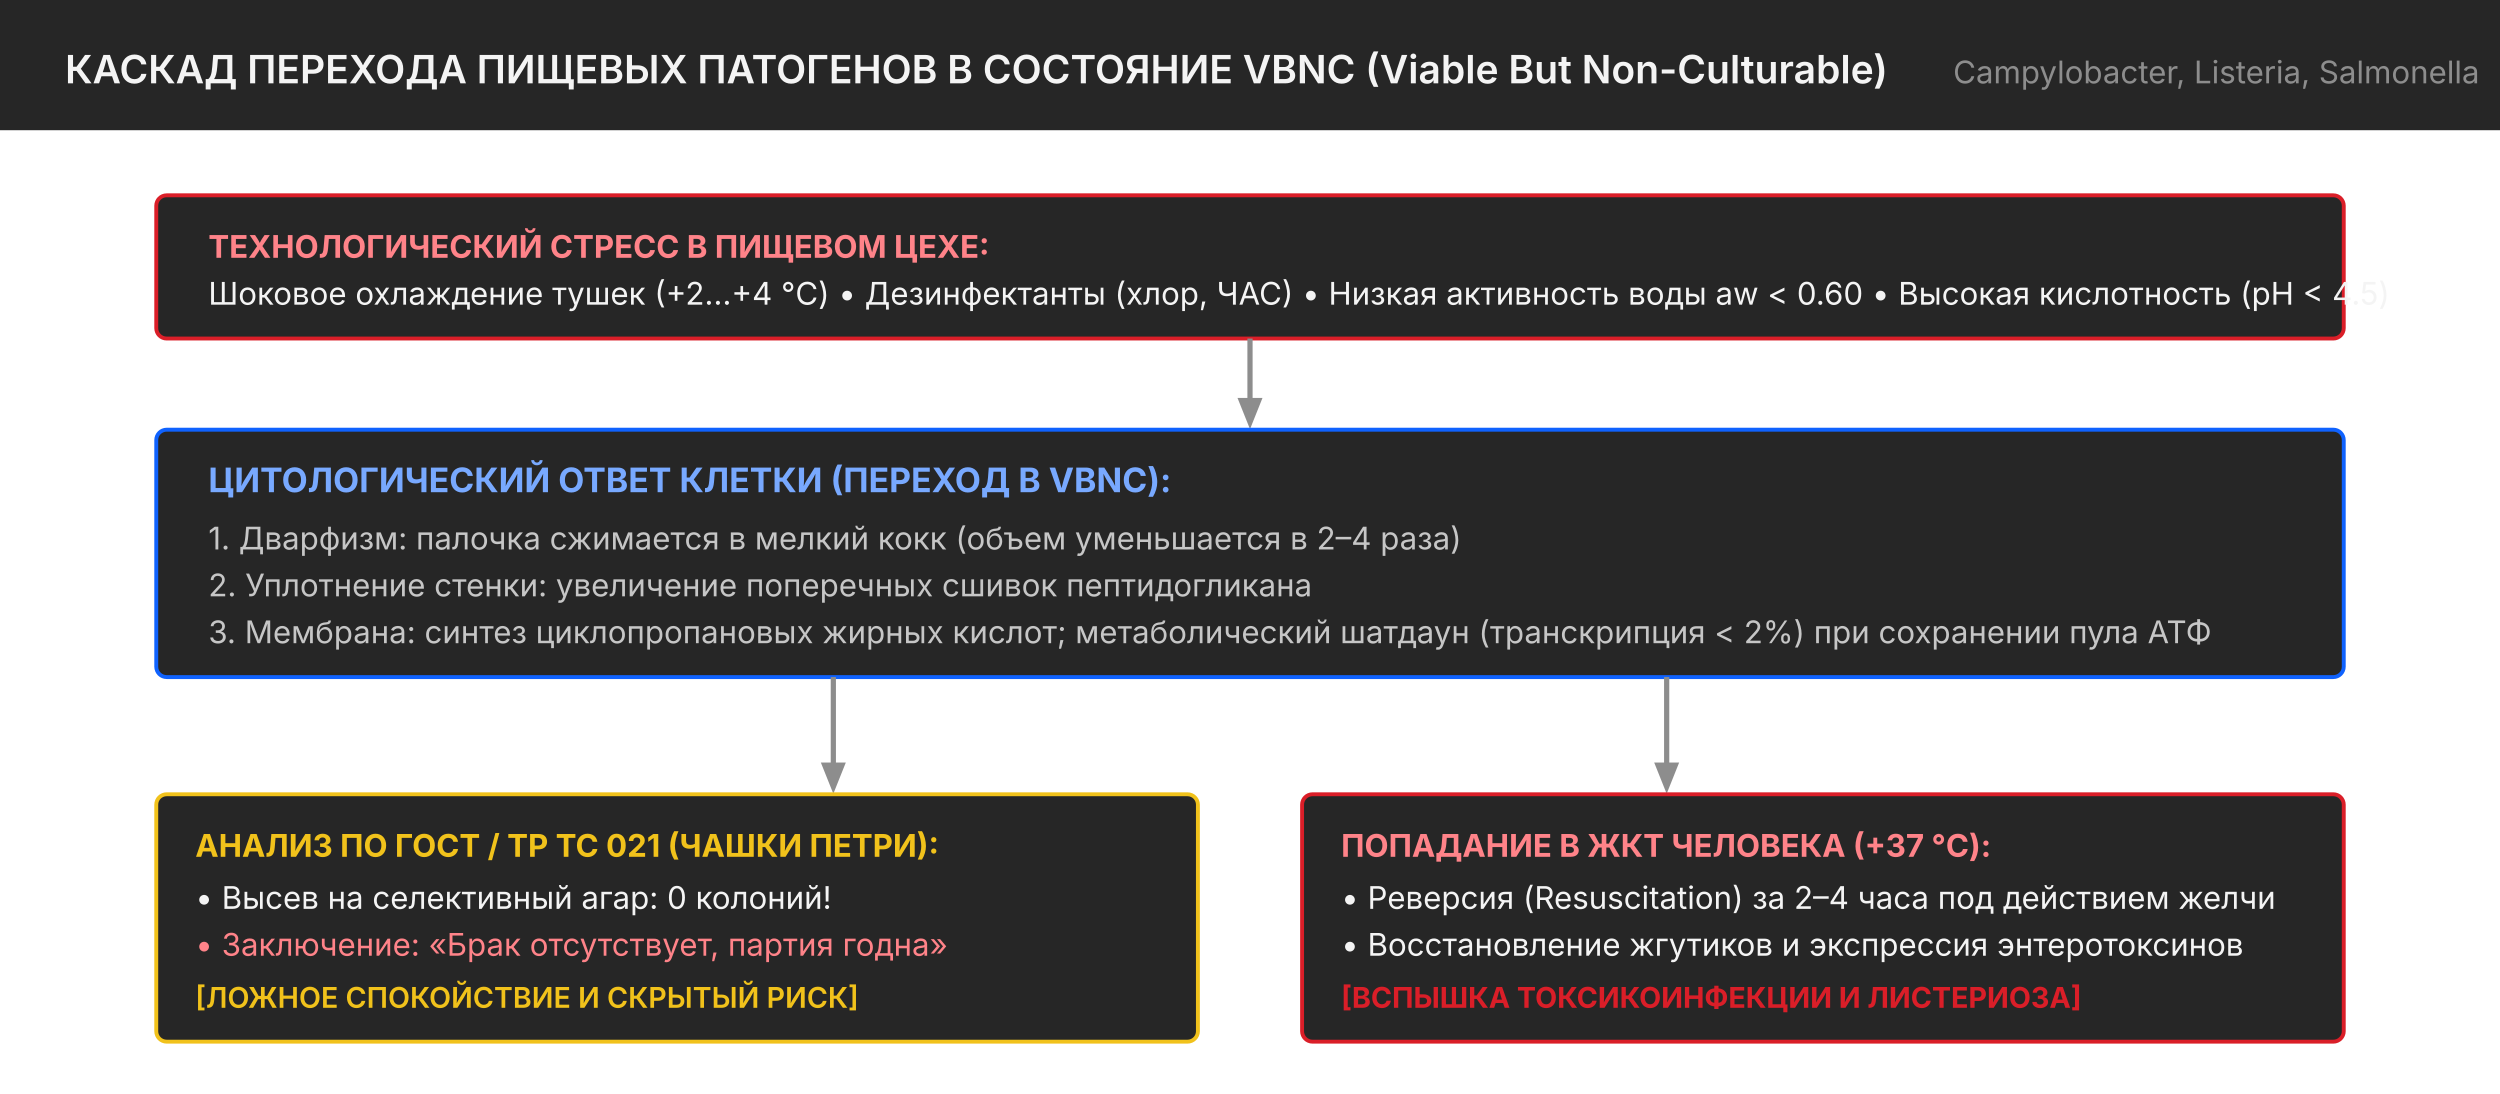
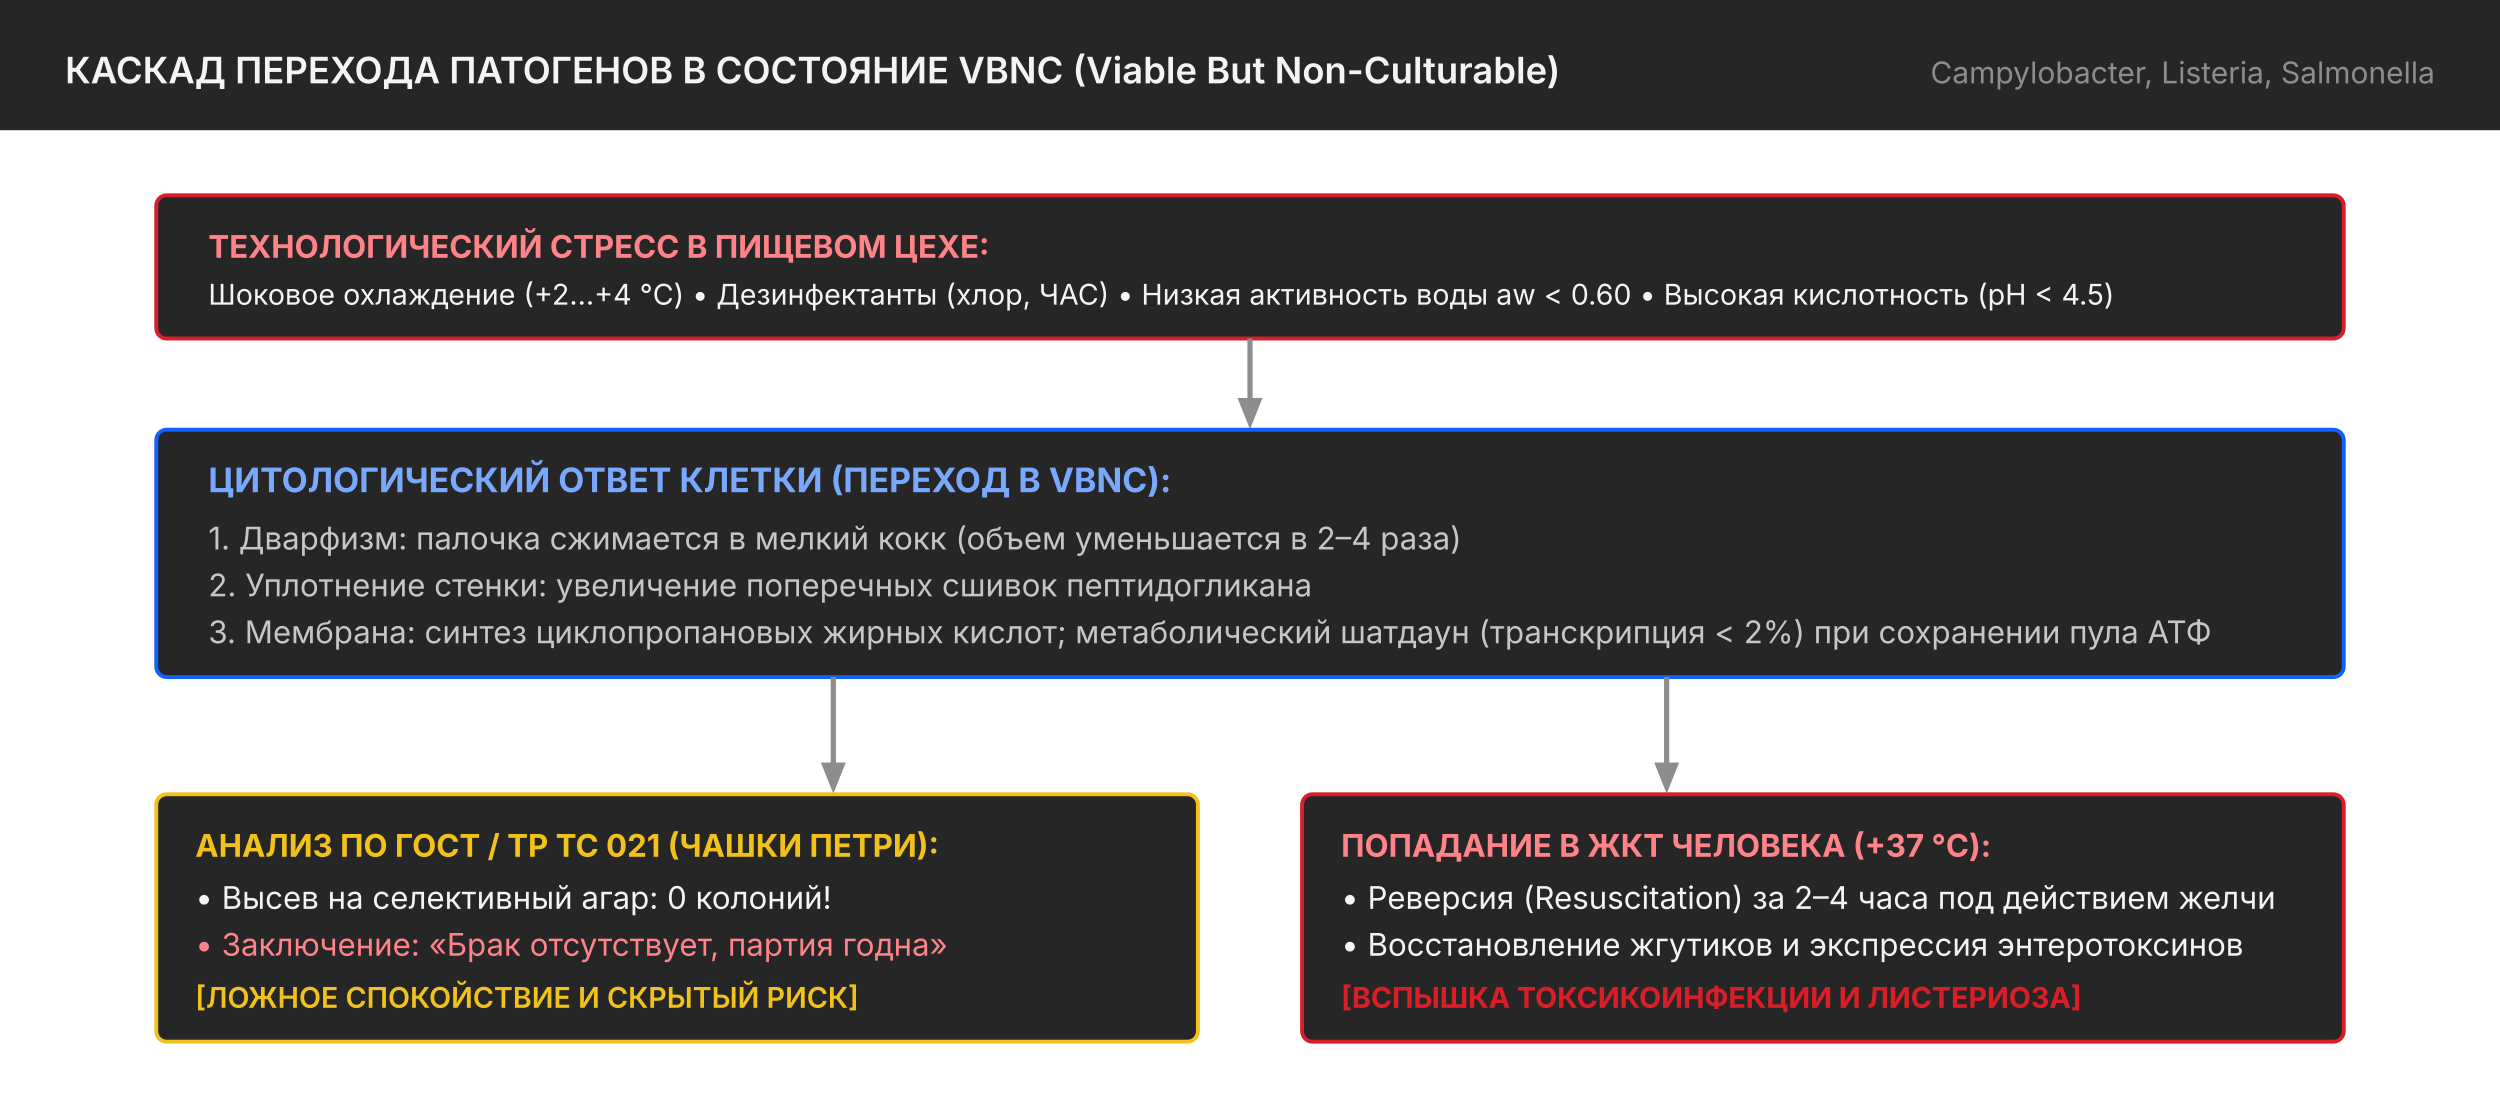
<svg xmlns="http://www.w3.org/2000/svg" viewBox="0 0 960 420" width="100%" height="auto" style="background:#161616; border-radius:6px; font-family:'IBM Plex Sans', -apple-system, sans-serif;">
  <defs>
    <marker id="arrow" viewBox="0 0 10 10" refX="6" refY="5" markerWidth="6" markerHeight="6" orient="auto-start-reverse">
      <path d="M 0 1 L 10 5 L 0 9 z" fill="#8d8d8d" />
    </marker>
  </defs>
  <rect x="0" y="0" width="960" height="50" fill="#262626" rx="6 6 0 0" />
-   <text x="25" y="32" fill="#f4f4f4" font-size="15" font-weight="600">КАСКАД ПЕРЕХОДА ПИЩЕВЫХ ПАТОГЕНОВ В СОСТОЯНИЕ VBNC (Viable But Non-Culturable)</text>
-   <text x="750" y="32" fill="#8d8d8d" font-size="12">Campylobacter, Listeria, Salmonella</text>
+   <text x="25" y="32" fill="#f4f4f4" font-size="14" font-weight="600">КАСКАД ПЕРЕХОДА ПАТОГЕНОВ В СОСТОЯНИЕ VBNC (Viable But Non-Culturable)</text>
+   <text x="935" y="32" text-anchor="end" fill="#8d8d8d" font-size="11.5">Campylobacter, Listeria, Salmonella</text>
  <g transform="translate(60, 75)">
    <rect x="0" y="0" width="840" height="55" rx="4" fill="#262626" stroke="#da1e28" stroke-width="1.5" />
    <text x="20" y="24" fill="#ff8389" font-size="12" font-weight="700">ТЕХНОЛОГИЧЕСКИЙ СТРЕСС В ПИЩЕВОМ ЦЕХЕ:</text>
-     <text x="20" y="42" fill="#f4f4f4" font-size="12">Шоковое охлаждение тушек (+2...+4 °C) • Дезинфектанты (хлор, ЧАС) • Низкая активность воды aw &lt; 0.60 • Высокая кислотность (pH &lt; 4.5)</text>
+     <text x="20" y="42" fill="#f4f4f4" font-size="11">Шоковое охлаждение (+2...+4 °C) • Дезинфектанты (хлор, ЧАС) • Низкая активность воды aw &lt; 0.60 • Высокая кислотность (pH &lt; 4.5)</text>
  </g>
  <line x1="480" y1="130" x2="480" y2="160" stroke="#8d8d8d" stroke-width="2" marker-end="url(#arrow)" />
  <g transform="translate(60, 165)">
    <rect x="0" y="0" width="840" height="95" rx="4" fill="#262626" stroke="#0f62fe" stroke-width="1.5" />
    <text x="20" y="24" fill="#78a9ff" font-size="13" font-weight="700">ЦИТОЛОГИЧЕСКИЙ ОТВЕТ КЛЕТКИ (ПЕРЕХОД В VBNC):</text>
    <text x="20" y="46" fill="#c6c6c6" font-size="12">1. Дварфизм: палочка сжимается в мелкий кокк (объем уменьшается в 2–4 раза)</text>
    <text x="20" y="64" fill="#c6c6c6" font-size="12">2. Уплотнение стенки: увеличение поперечных сшивок пептидогликана</text>
    <text x="20" y="82" fill="#c6c6c6" font-size="12">3. Мембрана: синтез циклопропановых жирных кислот; метаболический шатдаун (транскрипция &lt; 2%) при сохранении пула АТФ</text>
  </g>
  <path d="M 320 260 L 320 300" stroke="#8d8d8d" stroke-width="2" marker-end="url(#arrow)" />
  <path d="M 640 260 L 640 300" stroke="#8d8d8d" stroke-width="2" marker-end="url(#arrow)" />
  <g transform="translate(60, 305)">
    <rect x="0" y="0" width="400" height="95" rx="4" fill="#262626" stroke="#f1c21b" stroke-width="1.5" />
    <text x="15" y="24" fill="#f1c21b" font-size="12" font-weight="700">АНАЛИЗ ПО ГОСТ / ТР ТС 021 (ЧАШКИ ПЕТРИ):</text>
    <text x="15" y="44" fill="#f4f4f4" font-size="12">• Высев на селективный агар: 0 колоний!</text>
    <text x="15" y="62" fill="#ff8389" font-size="12">• Заключение: «Брак отсутствует, партия годна»</text>
    <text x="15" y="82" fill="#f1c21b" font-size="11" font-weight="600">[ЛОЖНОЕ СПОКОЙСТВИЕ И СКРЫТЫЙ РИСК]</text>
  </g>
  <g transform="translate(500, 305)">
    <rect x="0" y="0" width="400" height="95" rx="4" fill="#262626" stroke="#da1e28" stroke-width="1.5" />
    <text x="15" y="24" fill="#ff8389" font-size="12" font-weight="700">ПОПАДАНИЕ В ЖКТ ЧЕЛОВЕКА (+37 °C):</text>
    <text x="15" y="44" fill="#f4f4f4" font-size="12">• Реверсия (Resuscitation) за 2–4 часа под действием желчи</text>
    <text x="15" y="62" fill="#f4f4f4" font-size="12">• Восстановление жгутиков и экспрессия энтеротоксинов</text>
    <text x="15" y="82" fill="#da1e28" font-size="11" font-weight="700">[ВСПЫШКА ТОКСИКОИНФЕКЦИИ И ЛИСТЕРИОЗА]</text>
  </g>
</svg>
